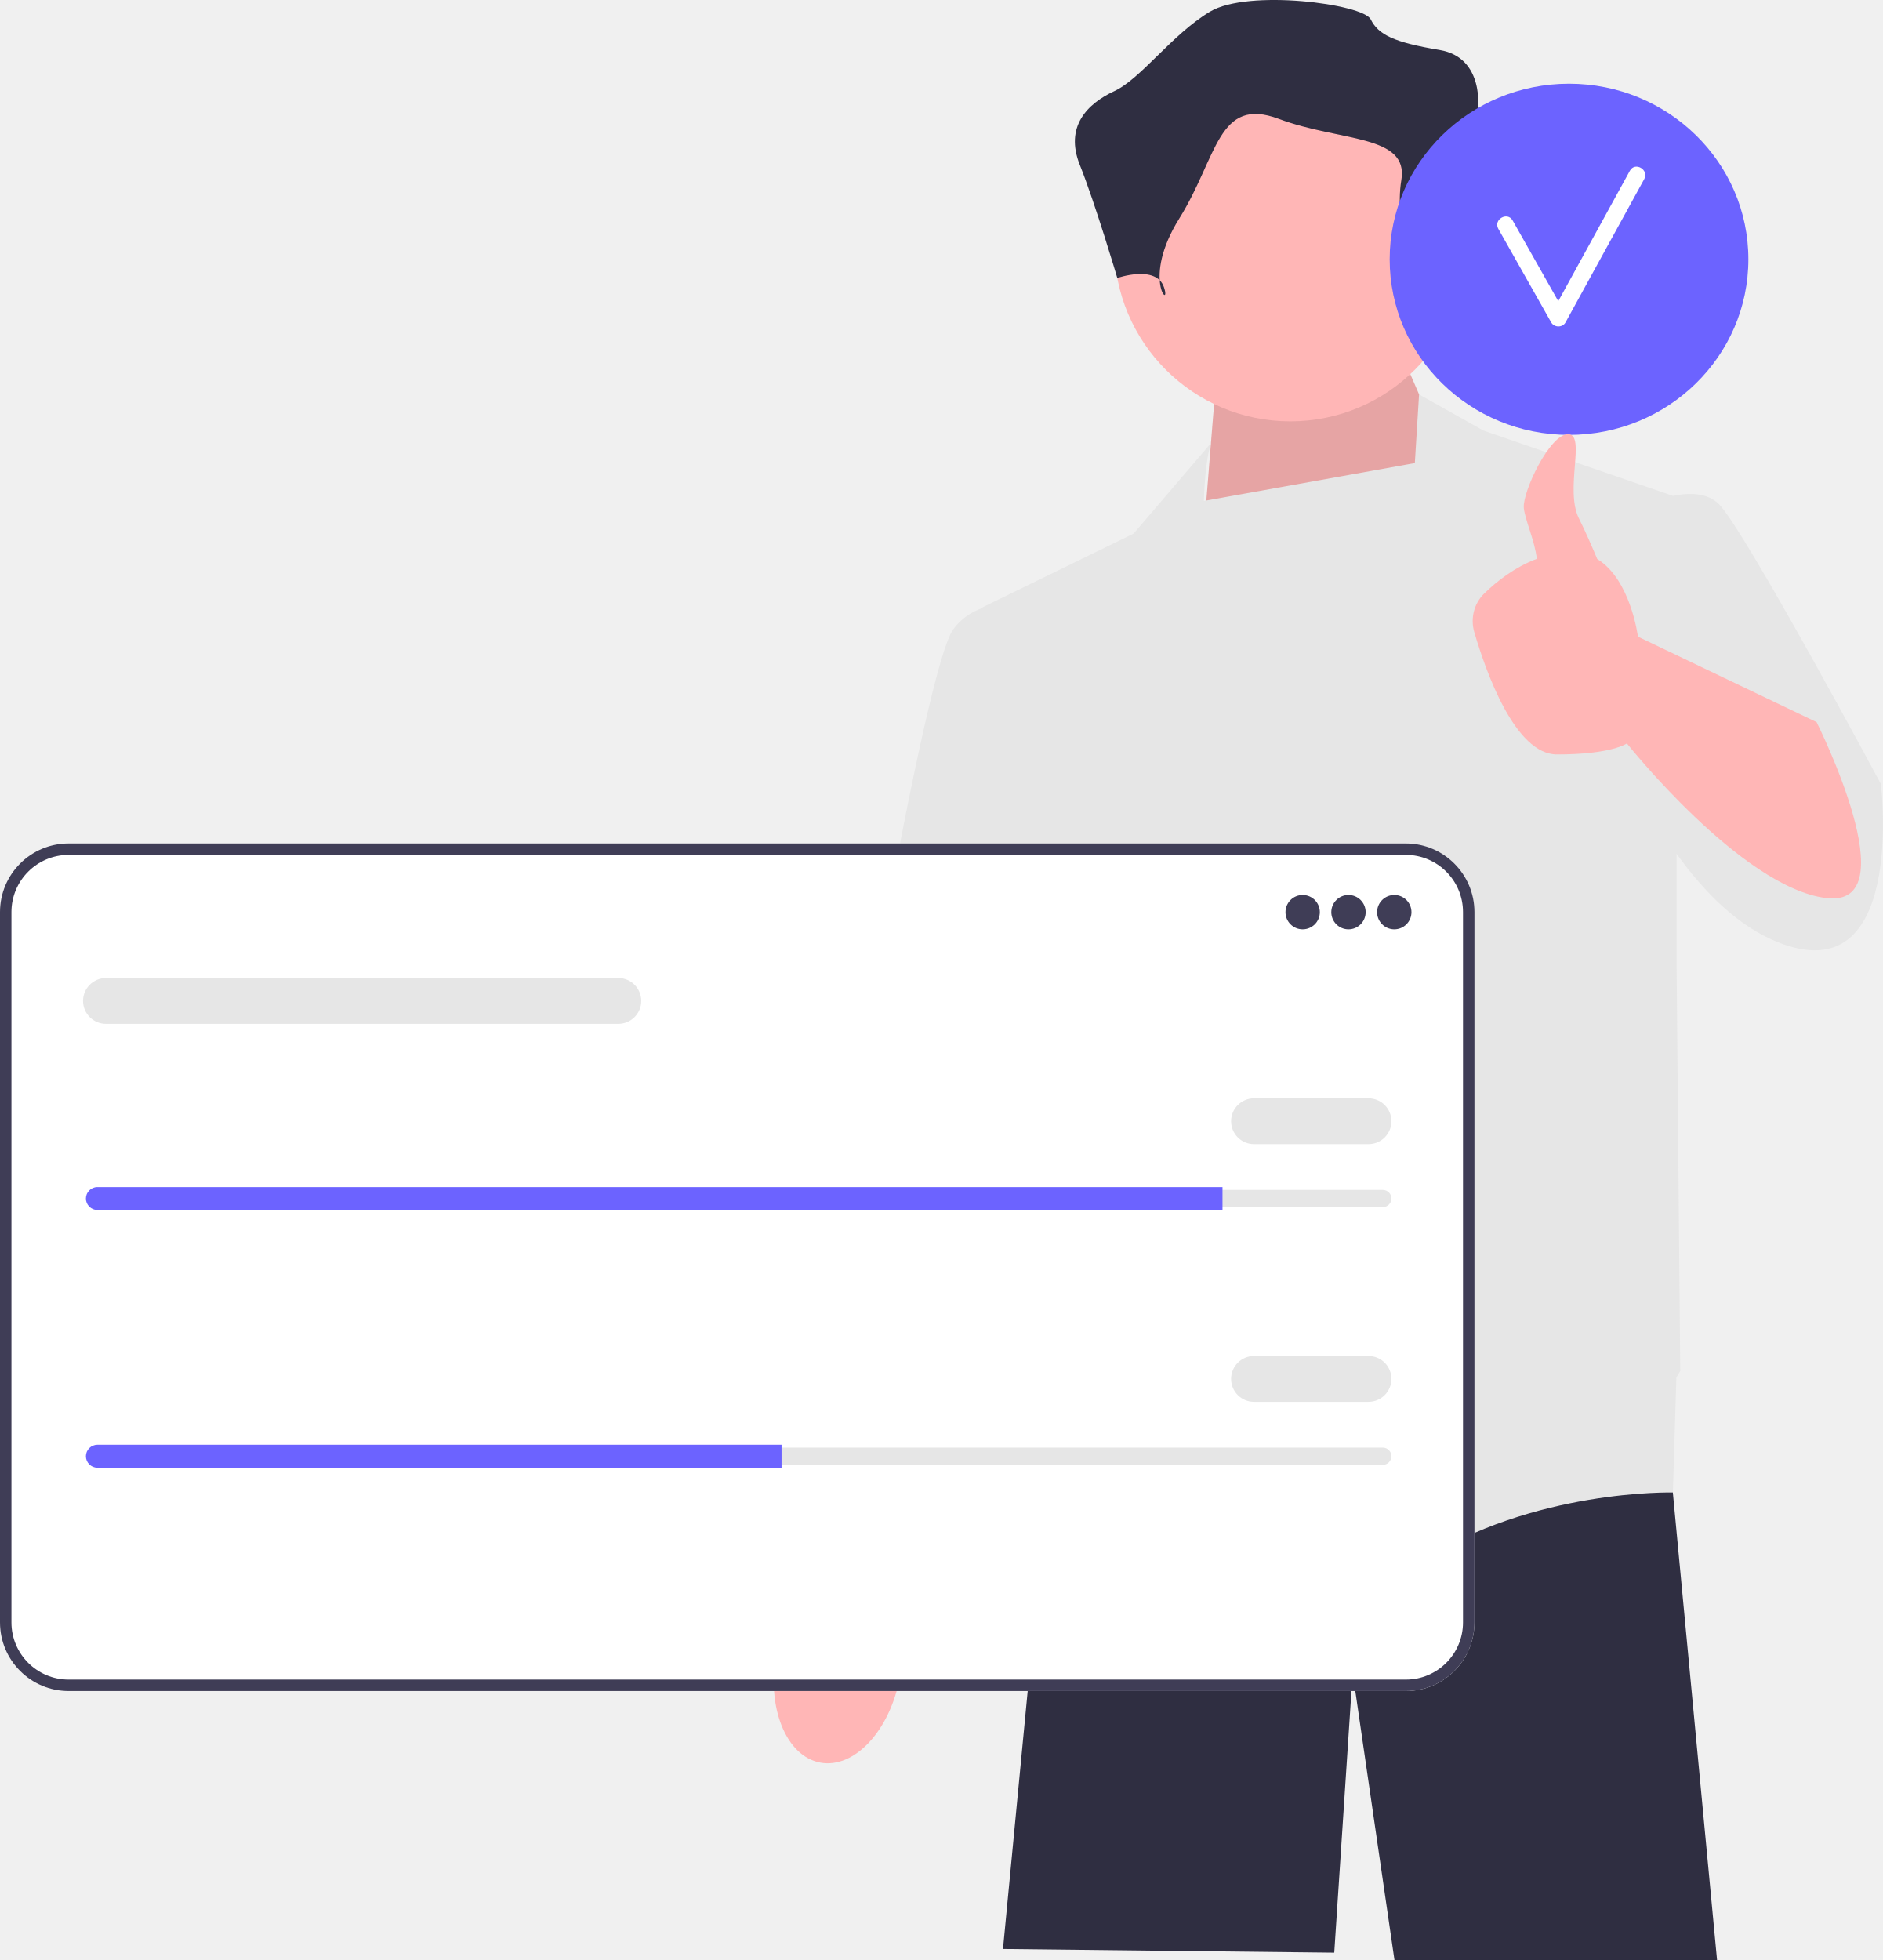
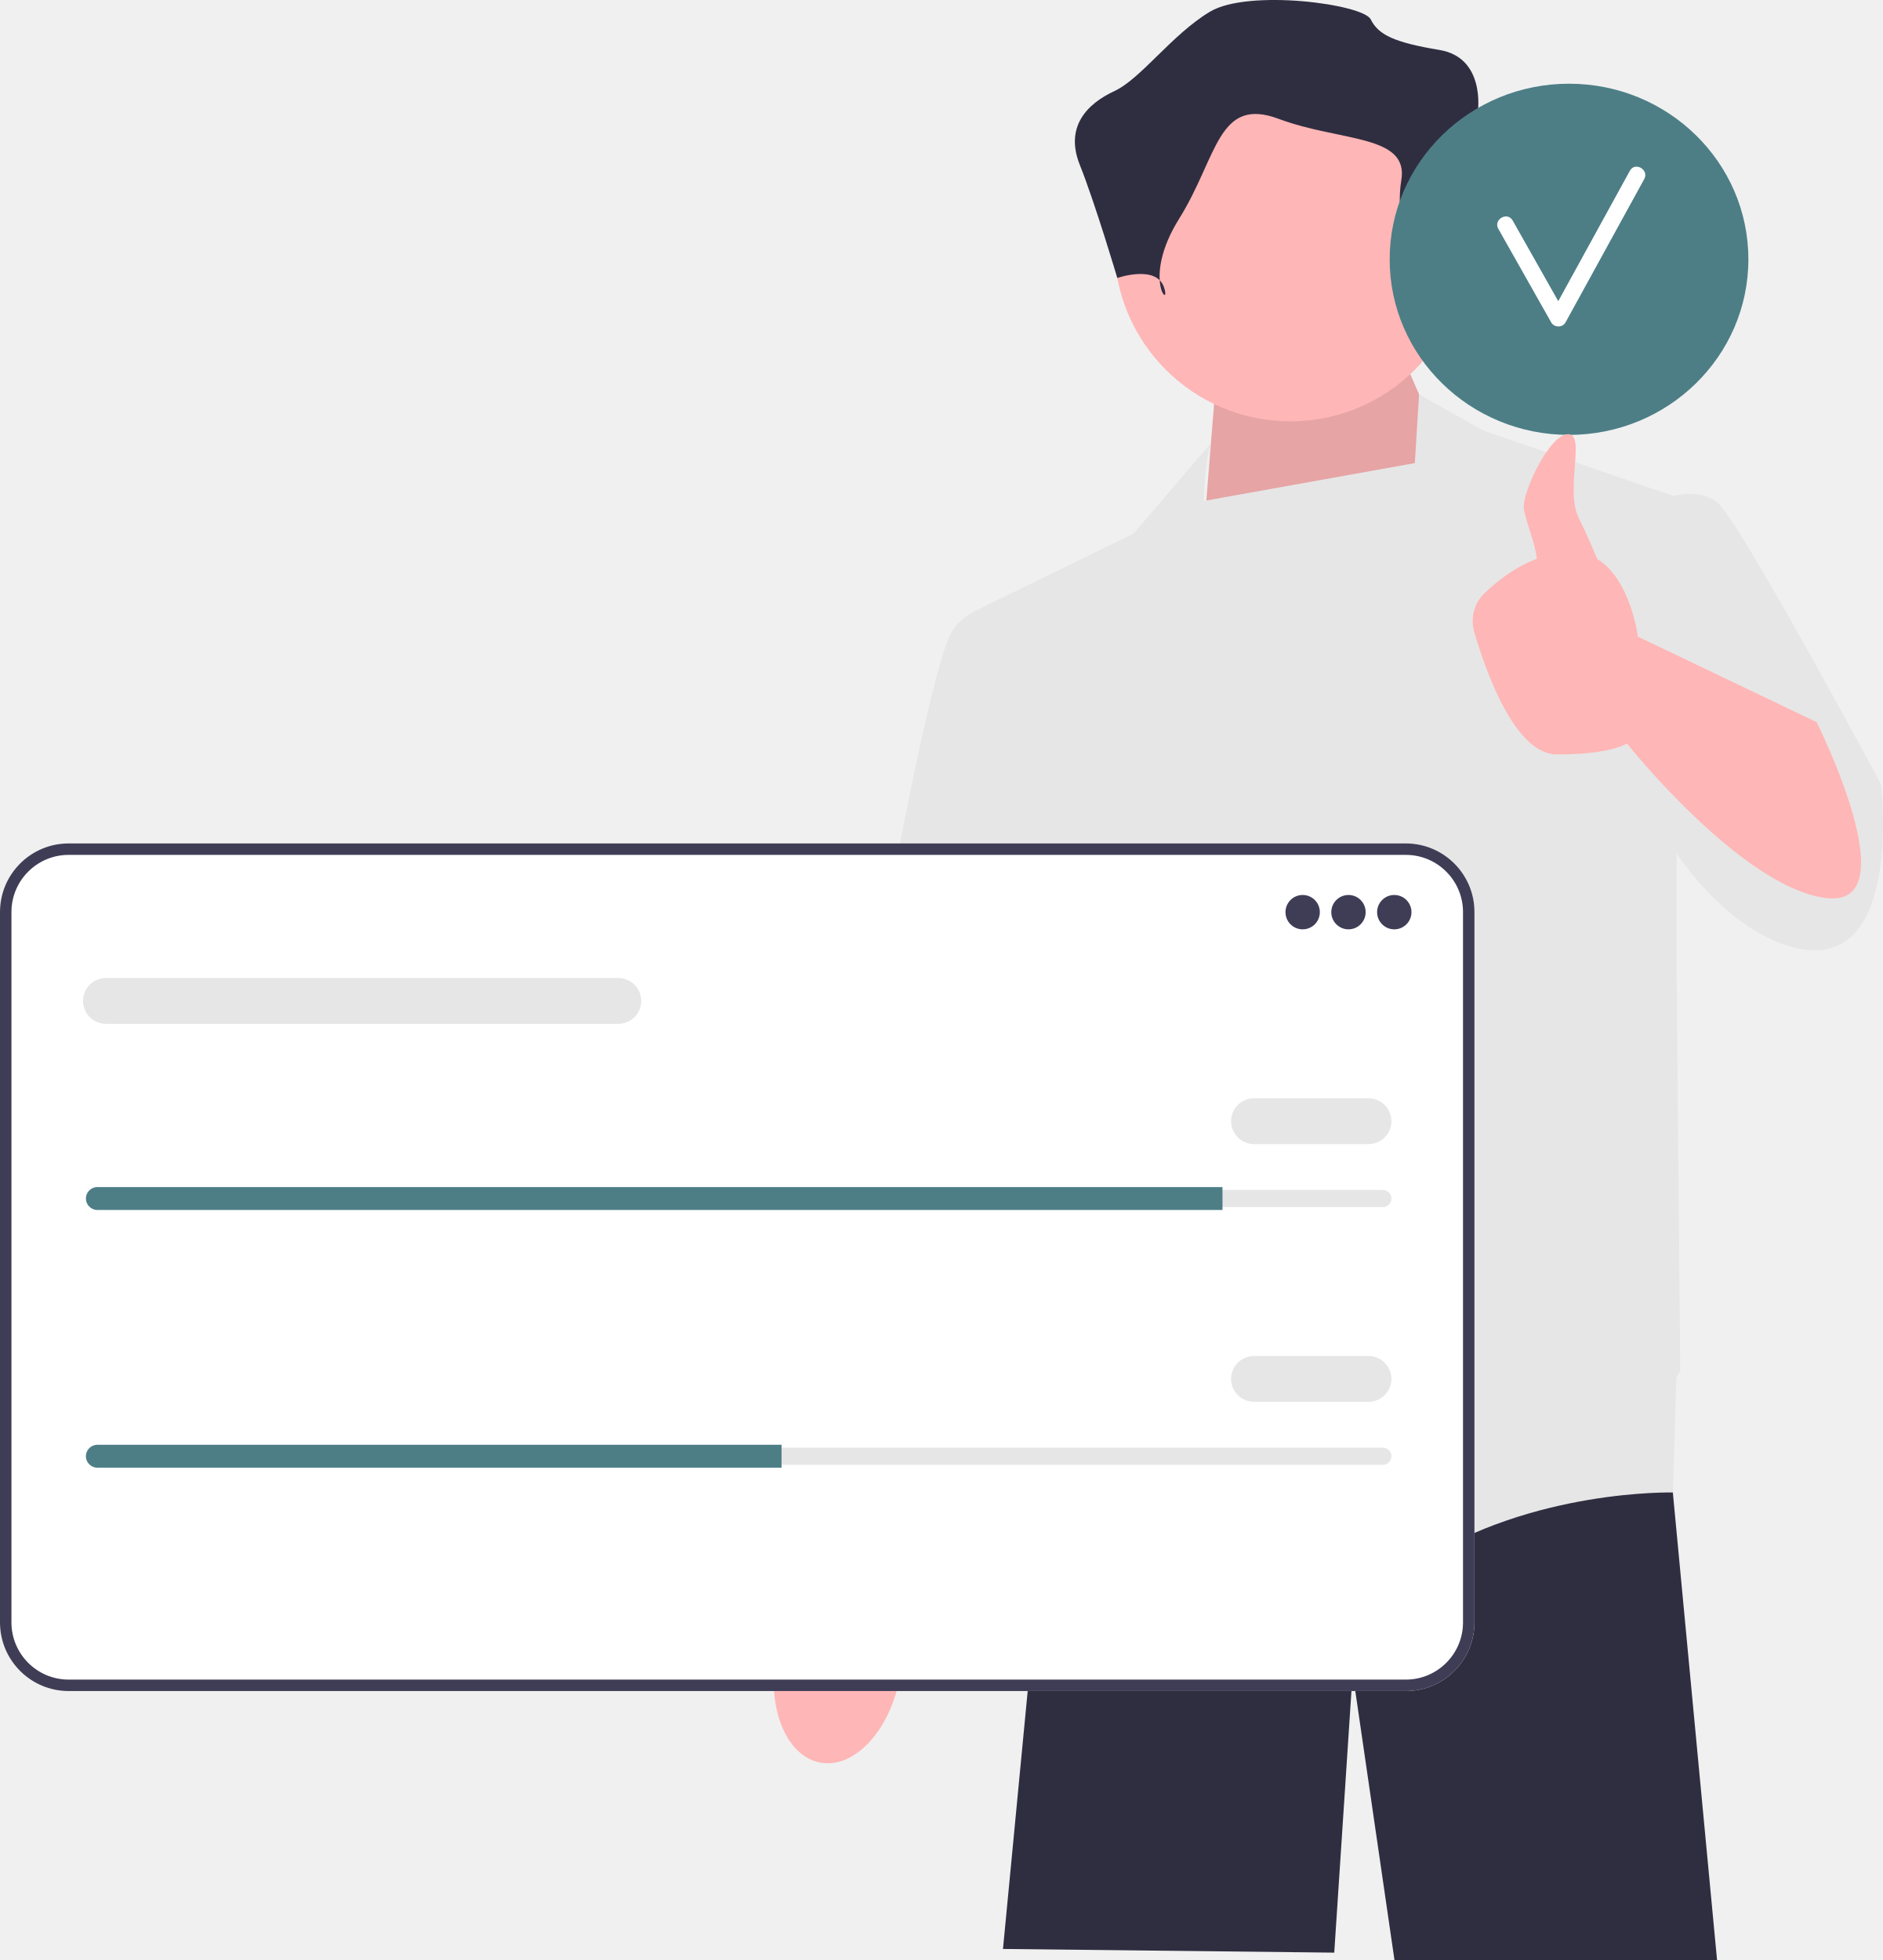
<svg xmlns="http://www.w3.org/2000/svg" width="511.563" height="532.448" viewBox="0 0 511.563 532.448">
  <polygon points="454.491 405.208 454.481 405.448 466.491 532.448 378.851 532.448 367.491 454.448 362.491 530.448 272.491 529.448 282.051 429.668 290.181 383.418 290.181 383.408 291.401 376.448 452.101 376.448 452.311 378.968 454.491 405.208" fill="#2f2e41" />
  <path d="M222.883,478.831c9.282,1.691,18.96-8.762,21.618-23.348,1.163-6.385,.788-12.503-.78-17.506l1.423-8.408,23.883-113.109s43.98-87.975,43.979-103.248c-.001-15.273-12.722-22.763-12.722-22.763l-17.214,.161-53.983,131.847-9.722,97.43-1.573,13.367c-3.232,4.129-5.741,9.721-6.903,16.106-2.657,14.586,2.713,27.78,11.995,29.471Z" fill="#ffb6b6" />
  <polygon points="397.991 135.948 381.991 98.948 329.991 107.948 326.491 151.48 397.991 135.948" fill="#ffb6b6" />
  <polygon points="397.991 135.948 381.991 98.948 329.991 107.948 326.491 151.48 397.991 135.948" opacity=".1" />
  <path d="M510.991,212.948s-37-69-44-76c-3.116-3.116-8.015-3.16-12.493-2.251l-51.507-17.749-17.458-9.809-1.15,18.662-57.315,10.287c.318-11.381,1.924-15.71,1.924-15.71l-21,24.569-41,20,.022,.18c-3.009,1.05-5.861,2.847-8.022,5.82-8,11-30,145-30,145l47,10,6.396-40.14,4.604,36.14,3.5,67.5s64,55,95,35,69-19,69-19l.948-31.288c.675-1.079,1.052-1.712,1.052-1.712l-1-110.984v-29.532c7.618,10.614,16.812,19.741,27.5,24.016,35,14,28-43,28-43Z" fill="#e6e6e6" />
  <circle cx="350.556" cy="66.62" r="47.838" fill="#ffb6b6" />
  <path d="M384.875,80.139s4.16-14.56,13.52-13.52c9.36,1.04,11.44-7.28,9.36-11.44-2.08-4.16-6.24-24.959-6.24-24.959,0,0,2.08-14.56-10.4-16.639-12.48-2.08-16.639-4.16-18.719-8.32-2.08-4.16-33.279-8.32-43.679-2.08-10.4,6.24-18.719,18.212-25.999,21.585-7.28,3.374-13.52,9.614-9.36,20.013,4.16,10.4,10.193,30.739,10.193,30.739,0,0,10.606-3.7,12.686,2.54,2.08,6.24-6.24-2.08,4.16-18.719,10.4-16.639,10.4-33.279,27.039-27.039,16.639,6.24,35.359,4.16,33.279,16.639-2.08,12.48,4.16,31.199,4.16,31.199Z" fill="#2f2e41" />
  <g>
    <path d="M381.949,459.384H18.633c-10.275,0-18.633-8.359-18.633-18.633V247.758c0-10.274,8.359-18.633,18.633-18.633H381.949c10.275,0,18.633,8.359,18.633,18.633v192.993c0,10.274-8.359,18.633-18.633,18.633Z" fill="#fff" />
    <path d="M381.949,459.384H18.633c-10.275,0-18.633-8.359-18.633-18.633V247.758c0-10.274,8.359-18.633,18.633-18.633H381.949c10.275,0,18.633,8.359,18.633,18.633v192.993c0,10.274-8.359,18.633-18.633,18.633ZM18.633,232.236c-8.558,0-15.522,6.963-15.522,15.522v192.993c0,8.558,6.963,15.522,15.522,15.522H381.949c8.558,0,15.522-6.963,15.522-15.522V247.758c0-8.558-6.963-15.522-15.522-15.522H18.633Z" fill="#3f3d56" />
    <circle cx="353.908" cy="247.794" r="4.667" fill="#3f3d56" />
    <circle cx="366.355" cy="247.794" r="4.667" fill="#3f3d56" />
    <circle cx="378.801" cy="247.794" r="4.667" fill="#3f3d56" />
    <path d="M26.449,323.251c-1.287,0-2.334,1.047-2.334,2.334,0,.627,.242,1.208,.682,1.636,.444,.454,1.025,.697,1.652,.697H375.69c1.287,0,2.334-1.047,2.334-2.334,0-.627-.242-1.208-.682-1.636-.444-.454-1.025-.697-1.652-.697H26.449Z" fill="#e6e6e6" />
-     <path d="M332.127,322.473v6.223H26.449c-.856,0-1.634-.342-2.194-.918-.576-.56-.918-1.338-.918-2.194,0-1.711,1.4-3.112,3.112-3.112H332.127Z" fill="#6c63ff" />
+     <path d="M332.127,322.473v6.223H26.449c-.856,0-1.634-.342-2.194-.918-.576-.56-.918-1.338-.918-2.194,0-1.711,1.4-3.112,3.112-3.112H332.127Z" fill="#4d7e86" />
    <path d="M371.8,310.805h-31.116c-3.431,0-6.223-2.791-6.223-6.223s2.792-6.223,6.223-6.223h31.116c3.431,0,6.223,2.791,6.223,6.223s-2.792,6.223-6.223,6.223Z" fill="#e6e6e6" />
    <path d="M167.99,278.133H28.782c-3.431,0-6.223-2.791-6.223-6.223s2.792-6.223,6.223-6.223H167.99c3.431,0,6.223,2.791,6.223,6.223s-2.792,6.223-6.223,6.223Z" fill="#e6e6e6" />
    <path d="M26.449,393.262c-1.287,0-2.334,1.047-2.334,2.334,0,.627,.242,1.208,.682,1.636,.444,.454,1.025,.697,1.652,.697H375.69c1.287,0,2.334-1.047,2.334-2.334,0-.627-.242-1.208-.682-1.636-.444-.454-1.025-.697-1.652-.697H26.449Z" fill="#e6e6e6" />
-     <path d="M212.33,392.485v6.223H26.449c-.856,0-1.634-.342-2.194-.918-.576-.56-.918-1.338-.918-2.194,0-1.711,1.4-3.112,3.112-3.112H212.33Z" fill="#6c63ff" />
+     <path d="M212.33,392.485v6.223H26.449c-.856,0-1.634-.342-2.194-.918-.576-.56-.918-1.338-.918-2.194,0-1.711,1.4-3.112,3.112-3.112H212.33Z" fill="#4d7e86" />
    <path d="M371.8,380.816h-31.116c-3.431,0-6.223-2.791-6.223-6.223s2.792-6.223,6.223-6.223h31.116c3.431,0,6.223,2.791,6.223,6.223s-2.792,6.223-6.223,6.223Z" fill="#e6e6e6" />
  </g>
  <g>
-     <ellipse cx="426.274" cy="70.441" rx="48.726" ry="47.7" fill="#6c63ff" />
+     <ellipse cx="426.274" cy="70.441" rx="48.726" ry="47.7" fill="#4d7e86" />
    <path d="M442.811,46.381c-6.487,11.812-12.974,23.624-19.461,35.437-4.134-7.305-8.246-14.623-12.391-21.922-1.431-2.521-5.325-.254-3.89,2.274,4.804,8.461,9.559,16.951,14.364,25.413,.821,1.447,3.077,1.48,3.89,0,7.126-12.976,14.252-25.951,21.378-38.927,1.396-2.543-2.492-4.818-3.89-2.274Z" fill="#fff" />
  </g>
  <path d="M493.538,196.172l-48.547-23.223s-1.95-15.544-11.054-21.088c-1.548-3.692-3.329-7.749-4.946-10.963-4-7.949,2-22.949-3-22.949s-12.391,15.775-12,20c.3,3.243,2.981,8.905,3.534,13.861-6.097,2.299-11.016,6.241-14.25,9.379-2.799,2.716-3.838,6.768-2.745,10.511,3.169,10.847,11.092,33.249,22.46,33.249,15,0,19-3,19-3,0,0,31,39,54,42s-2.453-47.777-2.453-47.777Z" fill="#ffb6b6" />
</svg>
